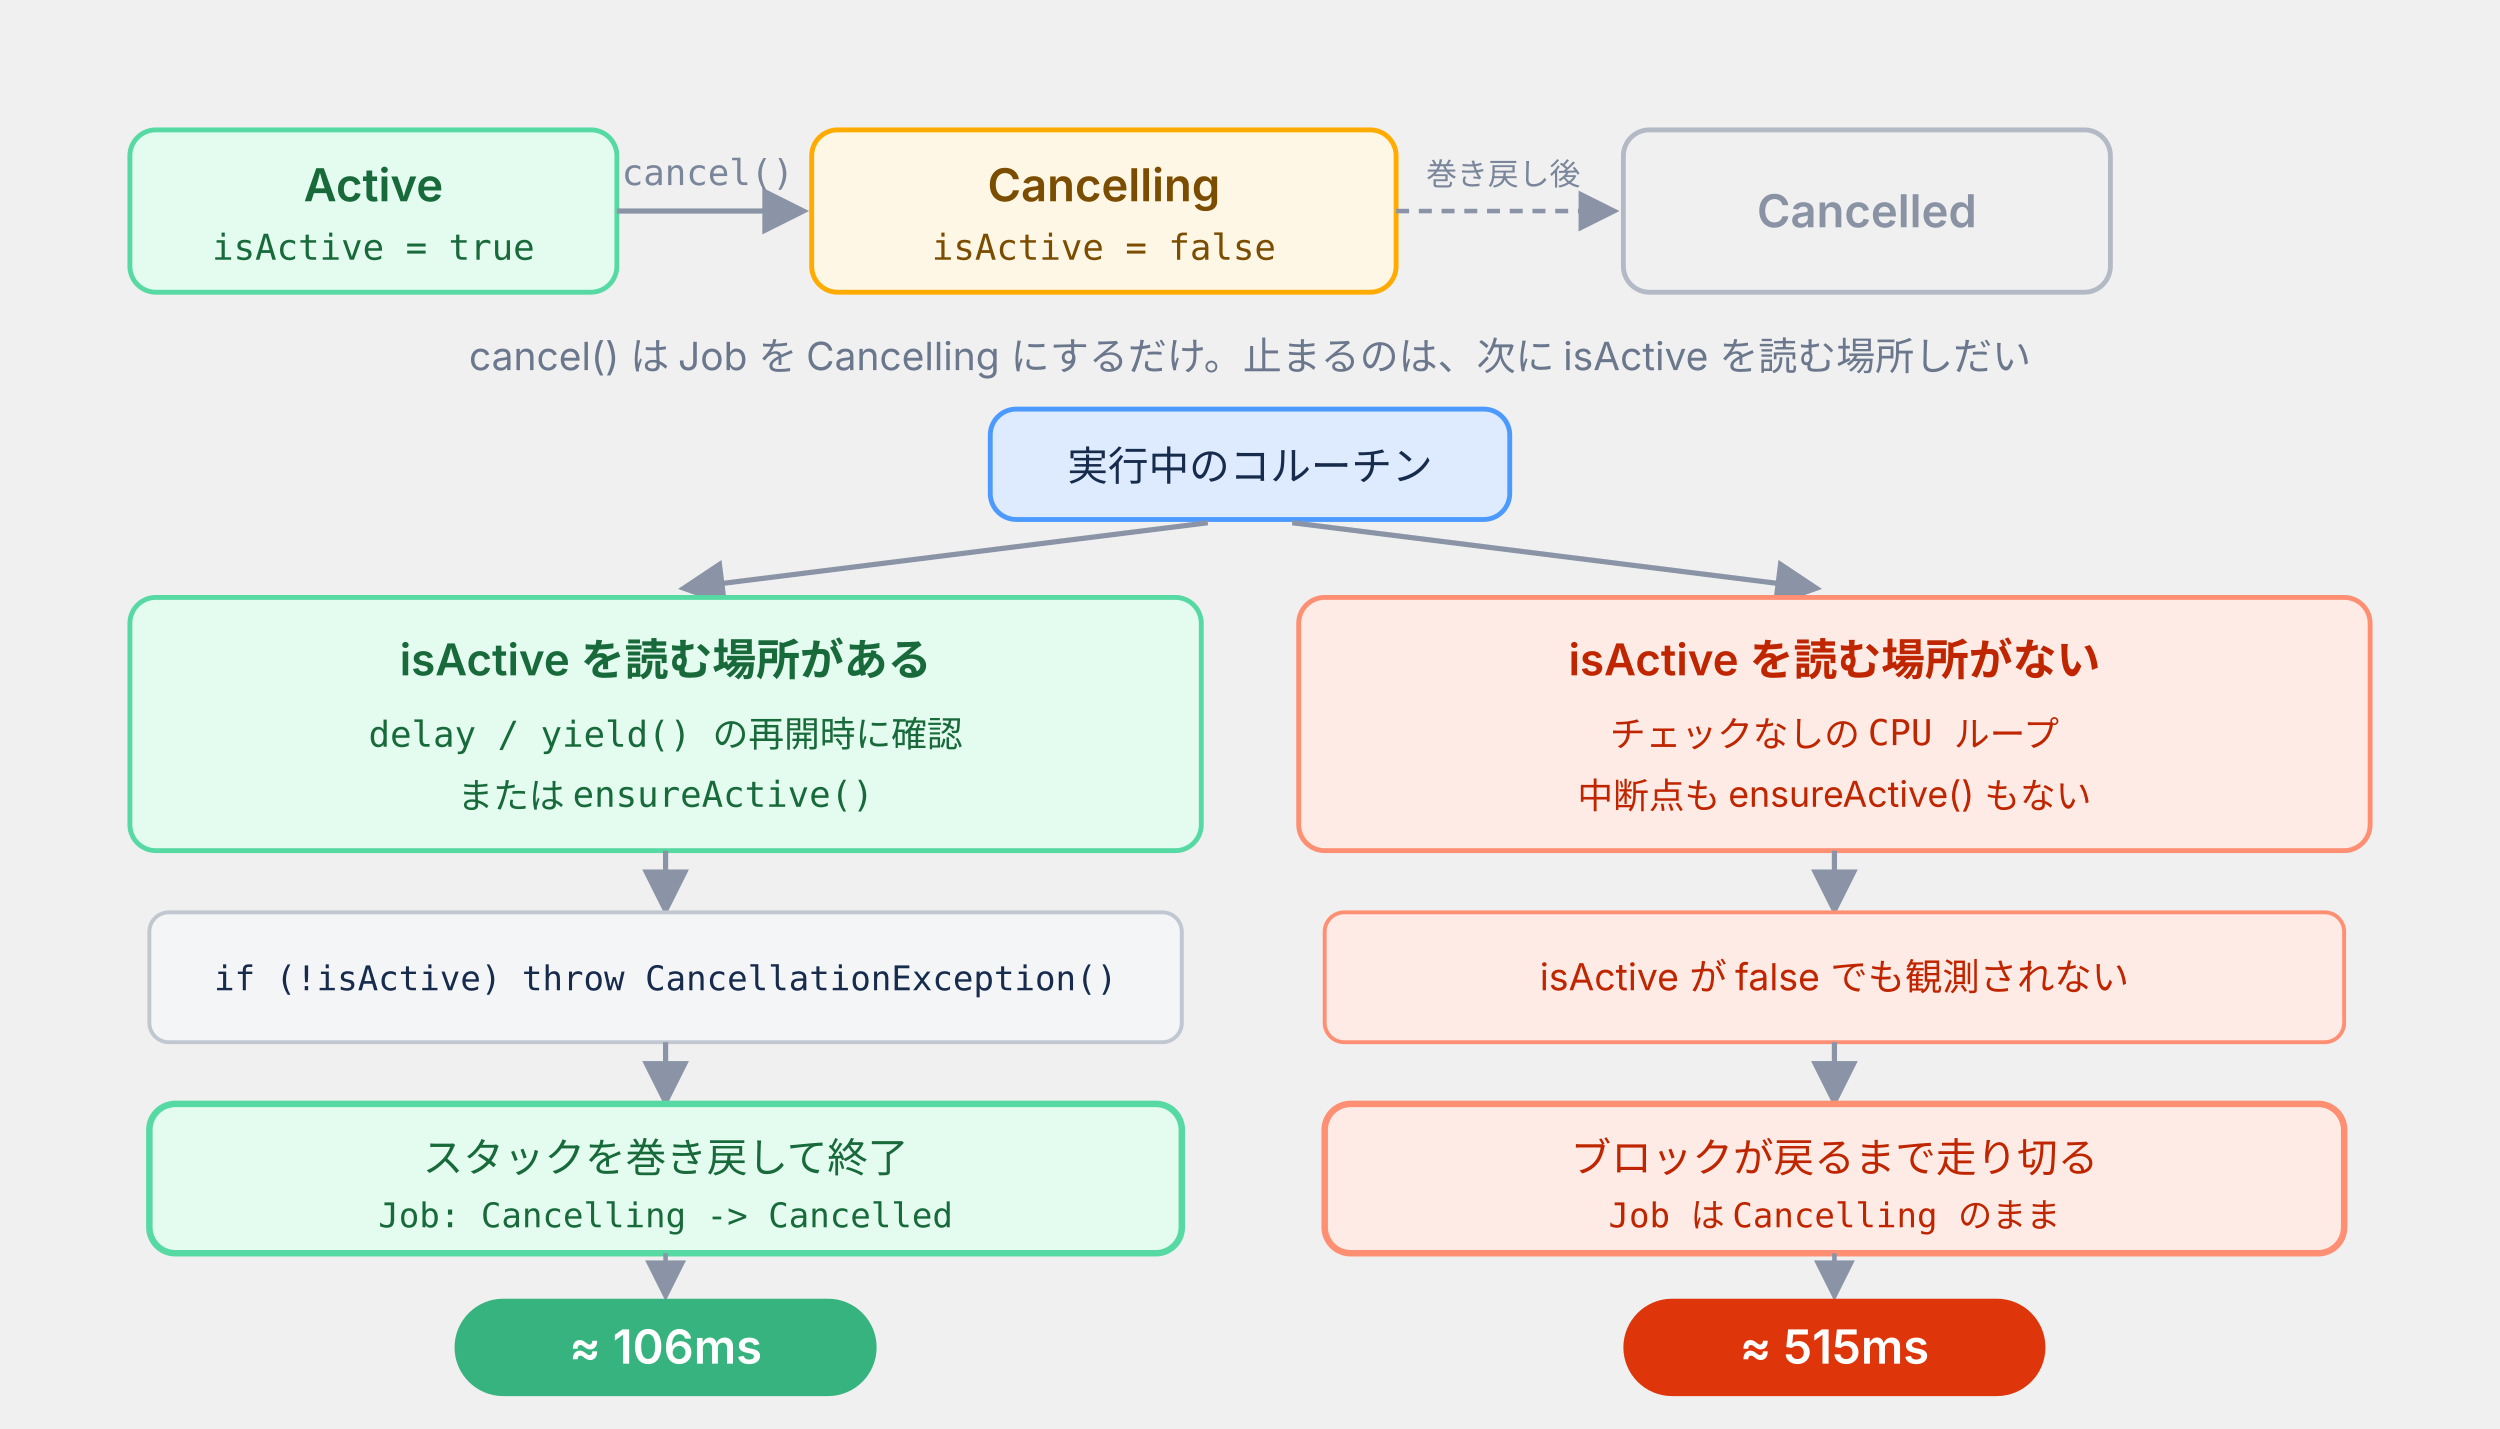
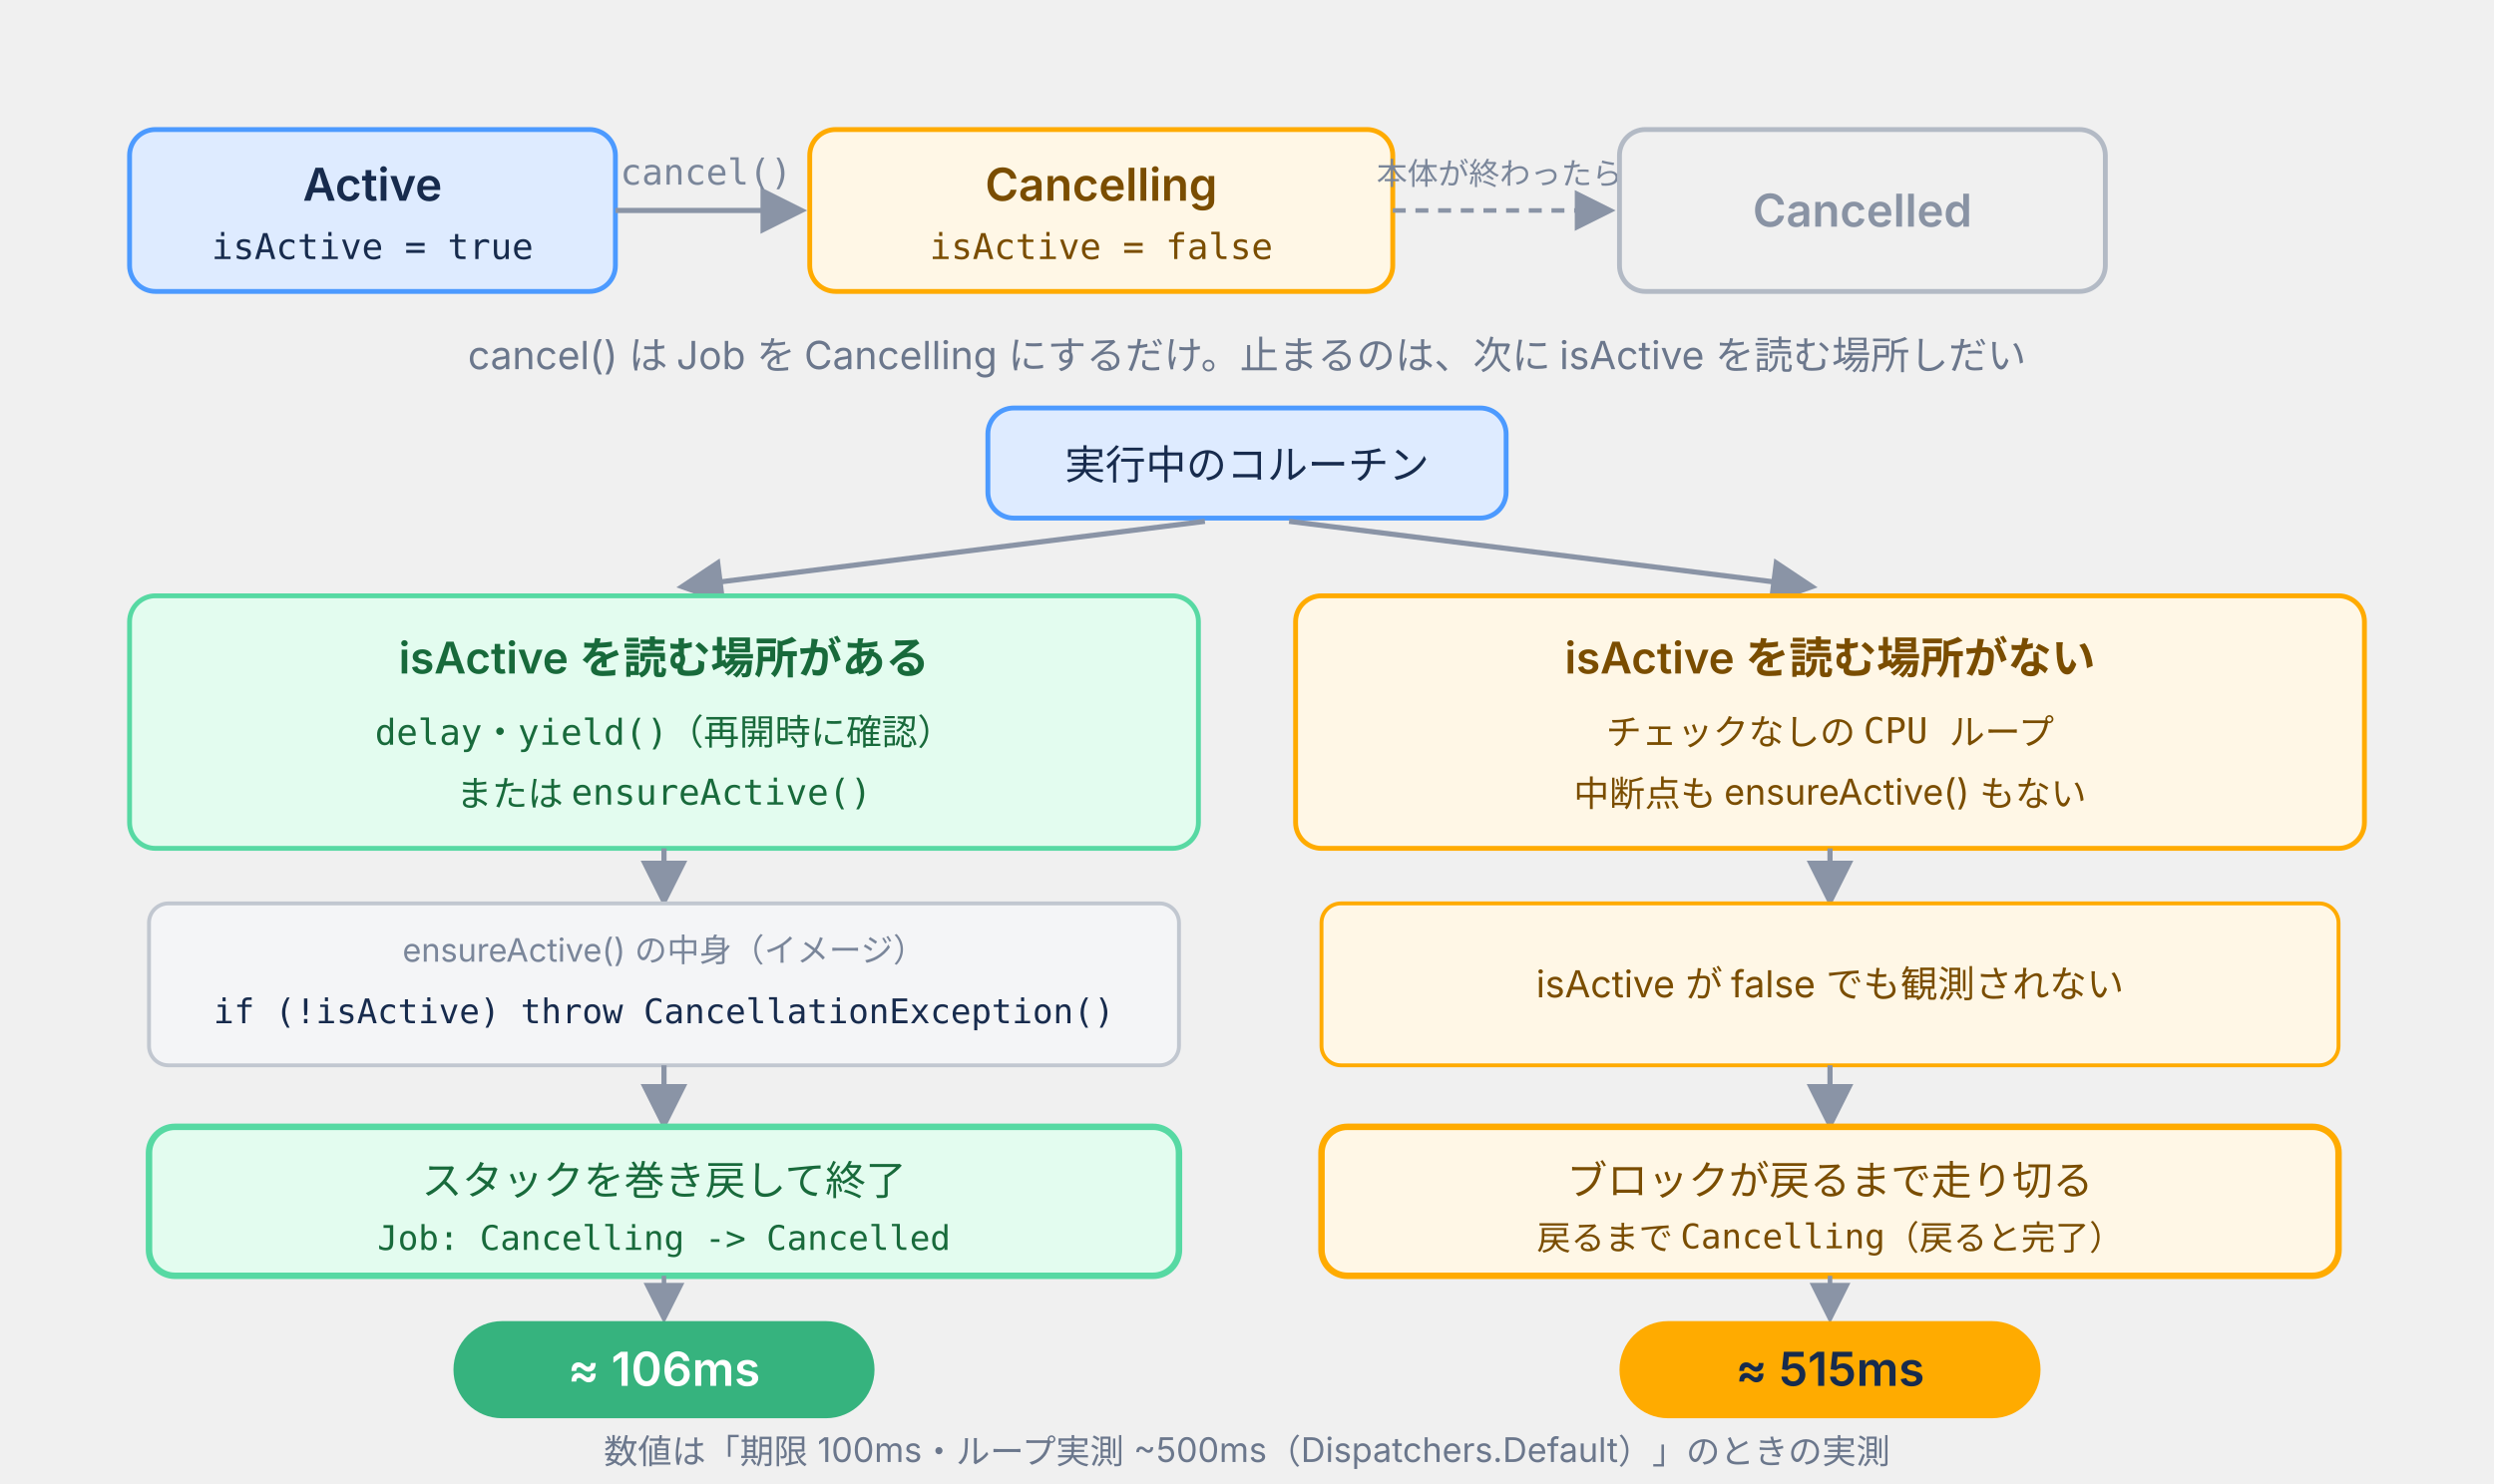
- <svg xmlns="http://www.w3.org/2000/svg" width="770" height="440" viewBox="0 0 770 440" font-family="-apple-system, BlinkMacSystemFont, &quot;Hiragino Kaku Gothic ProN&quot;, &quot;Hiragino Sans&quot;, &quot;Noto Sans JP&quot;, Meiryo, sans-serif">
+ <svg xmlns="http://www.w3.org/2000/svg" width="770" height="458" viewBox="0 0 770 458" font-family="-apple-system, BlinkMacSystemFont, &quot;Hiragino Kaku Gothic ProN&quot;, &quot;Hiragino Sans&quot;, &quot;Noto Sans JP&quot;, Meiryo, sans-serif">
  <defs>
    <marker id="ah" markerWidth="9" markerHeight="9" refX="7" refY="4.5" orient="auto">
      <path d="M0,0 L9,4.5 L0,9 z" fill="#8A94A6" />
    </marker>
  </defs>
  <style>.mono{font-family:ui-monospace,SFMono-Regular,Menlo,Consolas,monospace}</style>
-   <rect x="40" y="40" width="150" height="50" rx="8" fill="#E3FCEF" stroke="#57D9A3" stroke-width="1.5" />
-   <text x="115" y="62" text-anchor="middle" fill="#186A3B" font-size="14" font-weight="600">Active</text>
-   <text x="115" y="80" text-anchor="middle" fill="#186A3B" font-size="11" class="mono">isActive = true</text>
+   <rect x="40" y="40" width="150" height="50" rx="8" fill="#DEEBFF" stroke="#4C9AFF" stroke-width="1.5" />
+   <text x="115" y="62" text-anchor="middle" fill="#172B4D" font-size="14" font-weight="600">Active</text>
+   <text x="115" y="80" text-anchor="middle" fill="#172B4D" font-size="11" class="mono">isActive = true</text>
  <path d="M190,65 L246,65" fill="none" stroke="#8A94A6" stroke-width="1.6" marker-end="url(#ah)" />
  <text x="218" y="57" text-anchor="middle" fill="#7A869A" font-size="11" class="mono">cancel()</text>
  <rect x="250" y="40" width="180" height="50" rx="8" fill="#FFF7E6" stroke="#FFAB00" stroke-width="1.5" />
  <text x="340" y="62" text-anchor="middle" fill="#7A4D00" font-size="14" font-weight="600">Cancelling</text>
  <text x="340" y="80" text-anchor="middle" fill="#7A4D00" font-size="11" class="mono">isActive = false</text>
  <path d="M430,65 L496,65" fill="none" stroke="#8A94A6" stroke-width="1.4" stroke-dasharray="4 3" marker-end="url(#ah)" />
-   <text x="463" y="57" text-anchor="middle" fill="#7A869A" font-size="9.5">巻き戻し後</text>
+   <text x="463" y="57" text-anchor="middle" fill="#7A869A" font-size="9.5">本体が終わったら</text>
  <rect x="500" y="40" width="150" height="50" rx="8" fill="none" stroke="#B3BAC5" stroke-width="1.5" />
  <text x="575" y="70" text-anchor="middle" fill="#8993A4" font-size="14" font-weight="600">Cancelled</text>
  <text x="385" y="114" text-anchor="middle" fill="#6B778C" font-size="12">cancel() は Job を Cancelling にするだけ。止まるのは、次に isActive を読む場所しだい</text>
  <rect x="305" y="126" width="160" height="34" rx="8" fill="#DEEBFF" stroke="#4C9AFF" stroke-width="1.5" />
  <text x="385" y="148" text-anchor="middle" fill="#172B4D" font-size="12.5">実行中のコルーチン</text>
  <path d="M372,161 L212,181" fill="none" stroke="#8A94A6" stroke-width="1.6" marker-end="url(#ah)" />
  <path d="M398,161 L558,181" fill="none" stroke="#8A94A6" stroke-width="1.6" marker-end="url(#ah)" />
  <rect x="40" y="184" width="330" height="78" rx="8" fill="#E3FCEF" stroke="#57D9A3" stroke-width="1.5" />
  <text x="205" y="208" text-anchor="middle" fill="#186A3B" font-size="13.5" font-weight="600">isActive を読む場所がある</text>
-   <text x="205" y="230" text-anchor="middle" fill="#186A3B" font-size="11" class="mono">delay / yield() の再開時に確認</text>
+   <text x="205" y="230" text-anchor="middle" fill="#186A3B" font-size="11" class="mono">delay・yield()（再開時に確認）</text>
  <text x="205" y="249" text-anchor="middle" fill="#186A3B" font-size="11" class="mono">または ensureActive()</text>
-   <path d="M205,262 L205,279" fill="none" stroke="#8A94A6" stroke-width="1.6" marker-end="url(#ah)" />
-   <rect x="46" y="281" width="318" height="40" rx="6" fill="#F4F5F7" stroke="#C1C7D0" stroke-width="1.2" />
-   <text x="205" y="305" text-anchor="middle" fill="#172B4D" font-size="10.5" class="mono">if (!isActive) throw CancellationException()</text>
-   <path d="M205,321 L205,338" fill="none" stroke="#8A94A6" stroke-width="1.6" marker-end="url(#ah)" />
-   <rect x="46" y="340" width="318" height="46" rx="8" fill="#E3FCEF" stroke="#57D9A3" stroke-width="2" />
-   <text x="205" y="361" text-anchor="middle" fill="#186A3B" font-size="12.5">スタックを巻き戻して終了</text>
-   <text x="205" y="378" text-anchor="middle" fill="#186A3B" font-size="10.5" class="mono">Job: Cancelling -&gt; Cancelled</text>
-   <path d="M205,386 L205,398" fill="none" stroke="#8A94A6" stroke-width="1.4" marker-end="url(#ah)" />
-   <rect x="140" y="400" width="130" height="30" rx="15" fill="#36B37E" />
-   <text x="205" y="420" text-anchor="middle" fill="#FFFFFF" font-size="14.5" font-weight="600">≈ 106ms</text>
-   <rect x="400" y="184" width="330" height="78" rx="8" fill="#FFEBE6" stroke="#FF8F73" stroke-width="1.5" />
-   <text x="565" y="208" text-anchor="middle" fill="#BF2600" font-size="13.5" font-weight="600">isActive を読む場所がない</text>
-   <text x="565" y="230" text-anchor="middle" fill="#BF2600" font-size="11" class="mono">チェックなしの CPU ループ</text>
-   <text x="565" y="249" text-anchor="middle" fill="#BF2600" font-size="11">中断点も ensureActive() もない</text>
-   <path d="M565,262 L565,279" fill="none" stroke="#8A94A6" stroke-width="1.6" marker-end="url(#ah)" />
-   <rect x="408" y="281" width="314" height="40" rx="6" fill="#FFEBE6" stroke="#FF8F73" stroke-width="1.2" />
-   <text x="565" y="305" text-anchor="middle" fill="#BF2600" font-size="11.5">isActive が false でも観測されない</text>
-   <path d="M565,321 L565,338" fill="none" stroke="#8A94A6" stroke-width="1.6" marker-end="url(#ah)" />
-   <rect x="408" y="340" width="314" height="46" rx="8" fill="#FFEBE6" stroke="#FF8F73" stroke-width="2" />
-   <text x="565" y="361" text-anchor="middle" fill="#BF2600" font-size="12.5">ブロックが戻るまで走り切る</text>
-   <text x="565" y="378" text-anchor="middle" fill="#BF2600" font-size="10.5" class="mono">Job は Cancelling のまま</text>
-   <path d="M565,386 L565,398" fill="none" stroke="#8A94A6" stroke-width="1.4" marker-end="url(#ah)" />
-   <rect x="500" y="400" width="130" height="30" rx="15" fill="#DE350B" />
-   <text x="565" y="420" text-anchor="middle" fill="#FFFFFF" font-size="14.5" font-weight="600">≈ 515ms</text>
+   <path d="M205,262 L205,277" fill="none" stroke="#8A94A6" stroke-width="1.6" marker-end="url(#ah)" />
+   <rect x="46" y="279" width="318" height="50" rx="6" fill="#F4F5F7" stroke="#C1C7D0" stroke-width="1.2" />
+   <text x="205" y="297" text-anchor="middle" fill="#7A869A" font-size="10">ensureActive() の中身（イメージ）</text>
+   <text x="205" y="316" text-anchor="middle" fill="#172B4D" font-size="10.5" class="mono">if (!isActive) throw CancellationException()</text>
+   <path d="M205,329 L205,346" fill="none" stroke="#8A94A6" stroke-width="1.6" marker-end="url(#ah)" />
+   <rect x="46" y="348" width="318" height="46" rx="8" fill="#E3FCEF" stroke="#57D9A3" stroke-width="2" />
+   <text x="205" y="369" text-anchor="middle" fill="#186A3B" font-size="12.5">スタックを巻き戻して終了</text>
+   <text x="205" y="386" text-anchor="middle" fill="#186A3B" font-size="10.5" class="mono">Job: Cancelling -&gt; Cancelled</text>
+   <path d="M205,394 L205,406" fill="none" stroke="#8A94A6" stroke-width="1.4" marker-end="url(#ah)" />
+   <rect x="140" y="408" width="130" height="30" rx="15" fill="#36B37E" />
+   <text x="205" y="428" text-anchor="middle" fill="#FFFFFF" font-size="14.5" font-weight="600">≈ 106ms</text>
+   <rect x="400" y="184" width="330" height="78" rx="8" fill="#FFF7E6" stroke="#FFAB00" stroke-width="1.5" />
+   <text x="565" y="208" text-anchor="middle" fill="#7A4D00" font-size="13.5" font-weight="600">isActive を読む場所がない</text>
+   <text x="565" y="230" text-anchor="middle" fill="#7A4D00" font-size="11" class="mono">チェックなしの CPU ループ</text>
+   <text x="565" y="249" text-anchor="middle" fill="#7A4D00" font-size="11">中断点も ensureActive() もない</text>
+   <path d="M565,262 L565,277" fill="none" stroke="#8A94A6" stroke-width="1.6" marker-end="url(#ah)" />
+   <rect x="408" y="279" width="314" height="50" rx="6" fill="#FFF7E6" stroke="#FFAB00" stroke-width="1.2" />
+   <text x="565" y="308" text-anchor="middle" fill="#7A4D00" font-size="11.5">isActive が false でも観測されない</text>
+   <path d="M565,329 L565,346" fill="none" stroke="#8A94A6" stroke-width="1.6" marker-end="url(#ah)" />
+   <rect x="408" y="348" width="314" height="46" rx="8" fill="#FFF7E6" stroke="#FFAB00" stroke-width="2" />
+   <text x="565" y="369" text-anchor="middle" fill="#7A4D00" font-size="12.5">ブロックが戻るまで走り切る</text>
+   <text x="565" y="386" text-anchor="middle" fill="#7A4D00" font-size="10.5" class="mono">戻るまで Cancelling（戻ると完了）</text>
+   <path d="M565,394 L565,406" fill="none" stroke="#8A94A6" stroke-width="1.4" marker-end="url(#ah)" />
+   <rect x="500" y="408" width="130" height="30" rx="15" fill="#FFAB00" />
+   <text x="565" y="428" text-anchor="middle" fill="#172B4D" font-size="14.5" font-weight="600">≈ 515ms</text>
+   <text x="385" y="452" text-anchor="middle" fill="#6B778C" font-size="10.5">数値は「期限 100ms・ループ実測 ~500ms（Dispatchers.Default）」のときの実測</text>
</svg>
